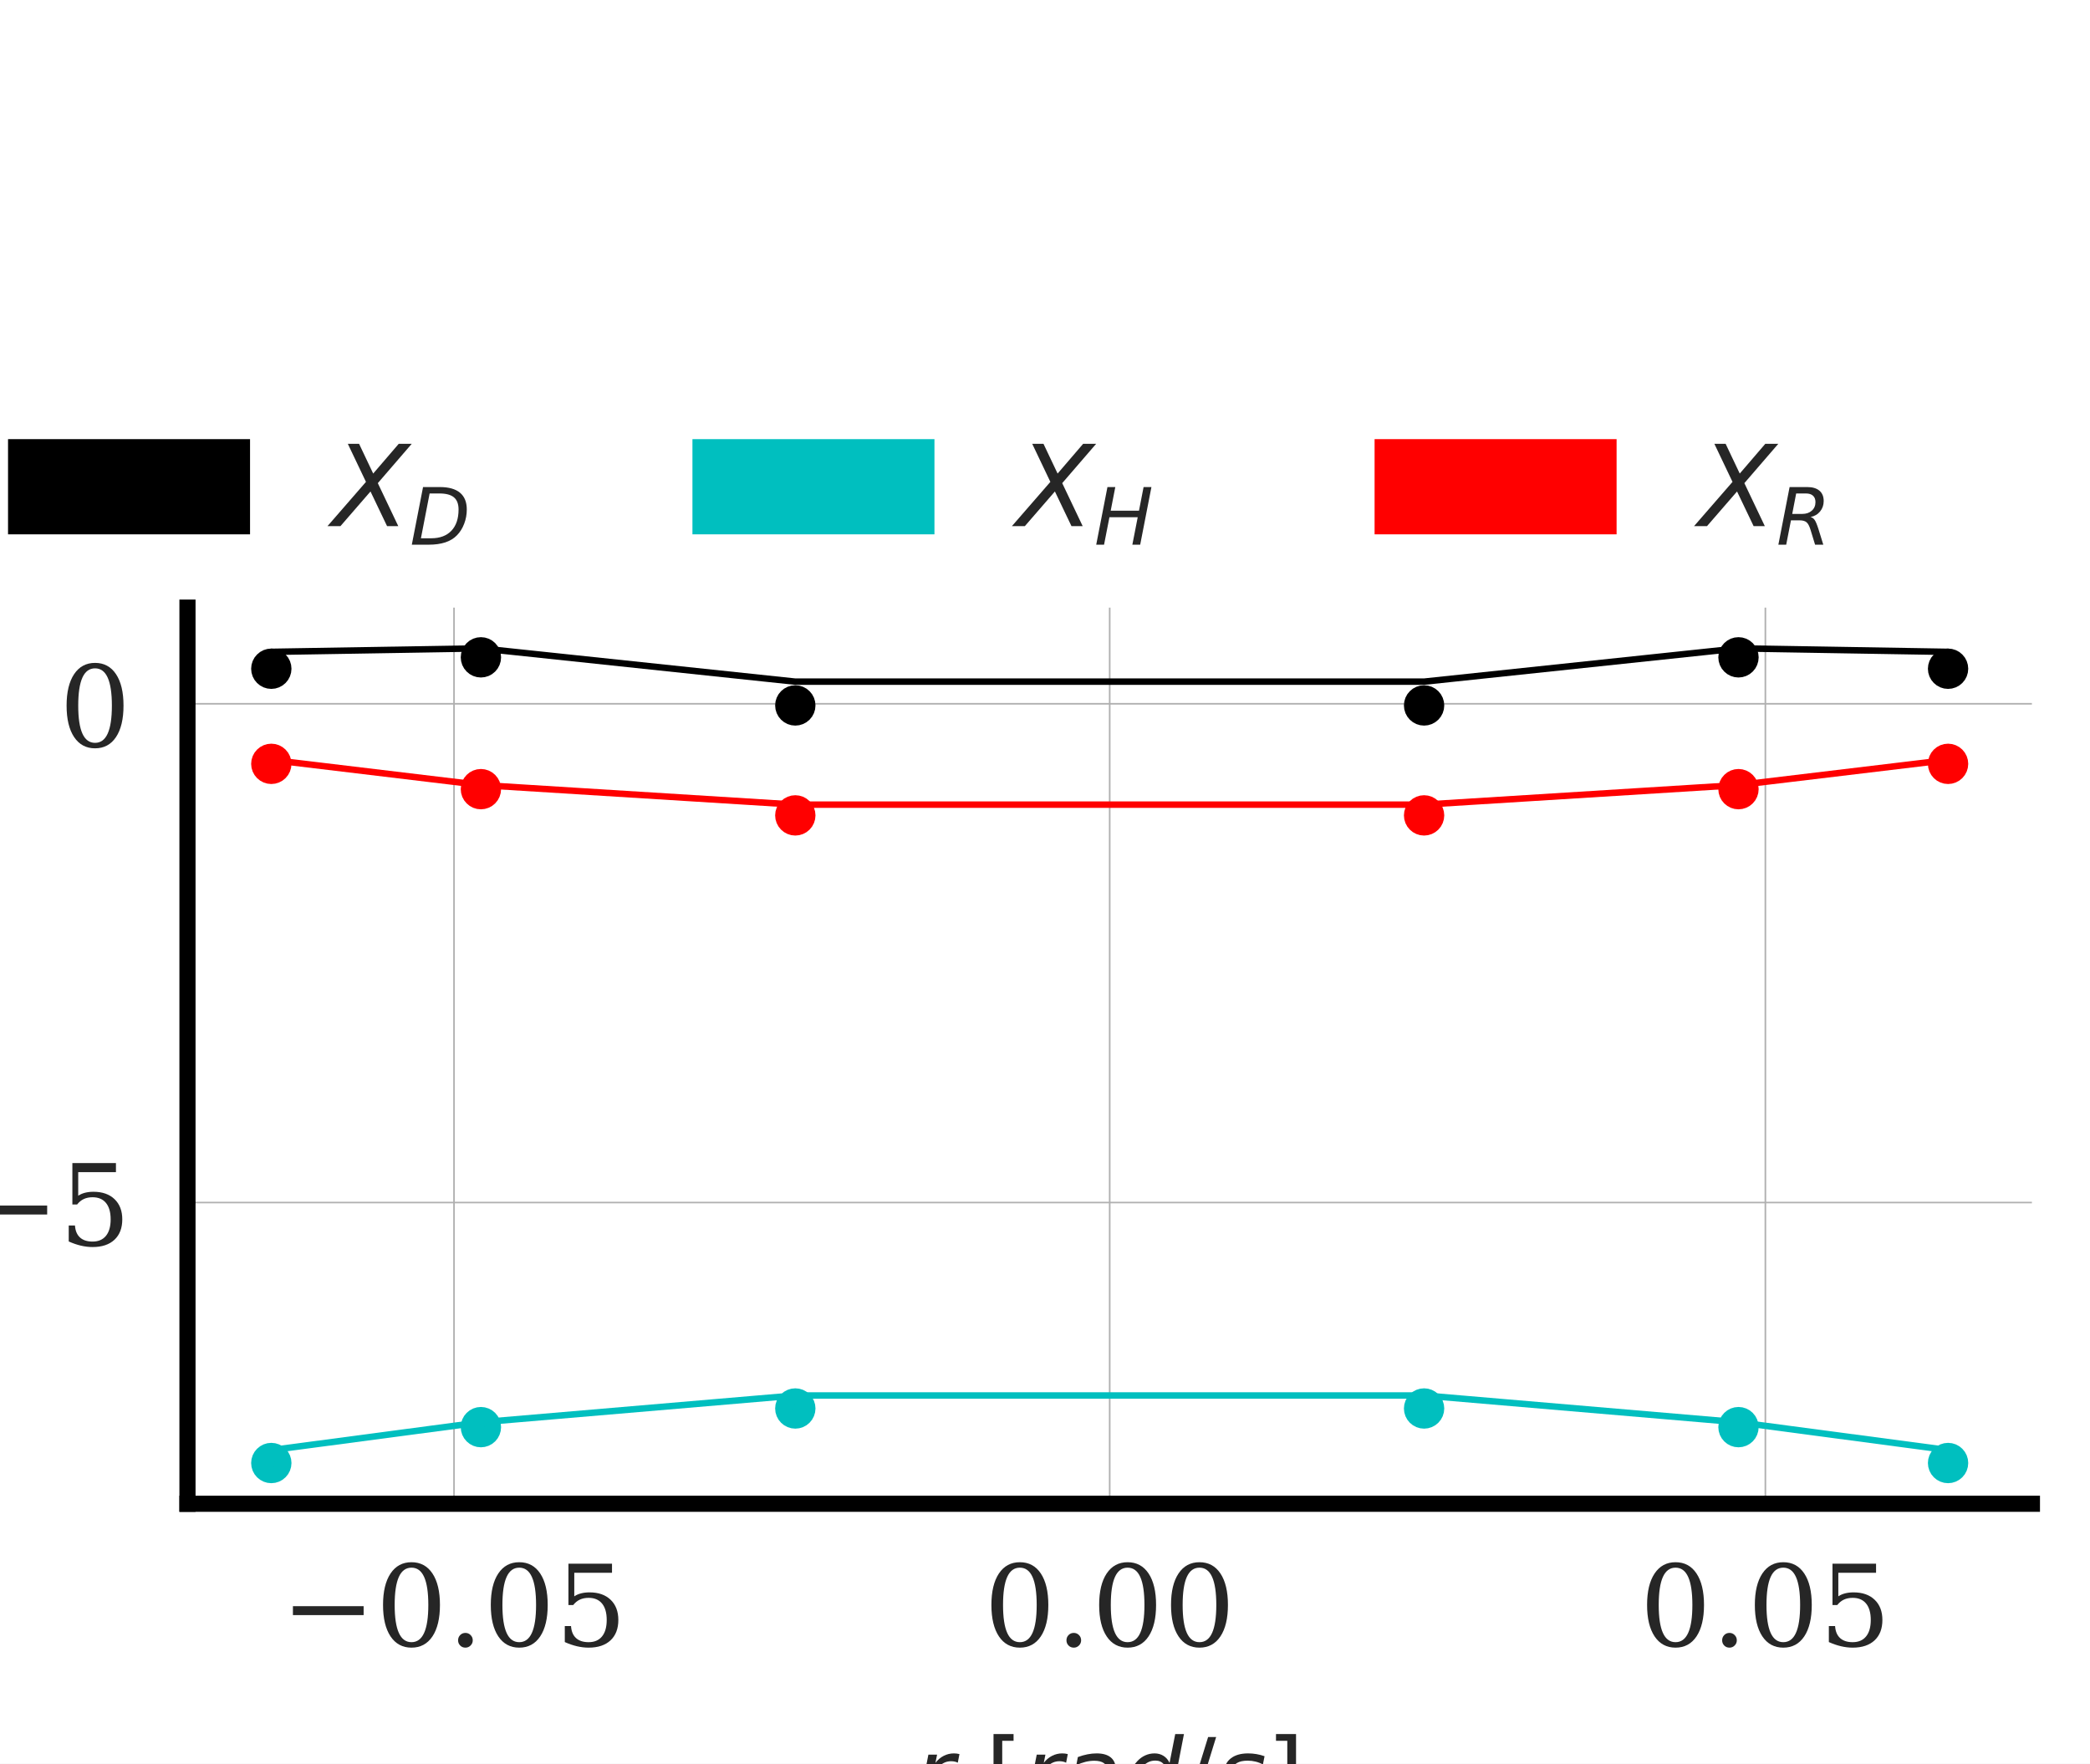
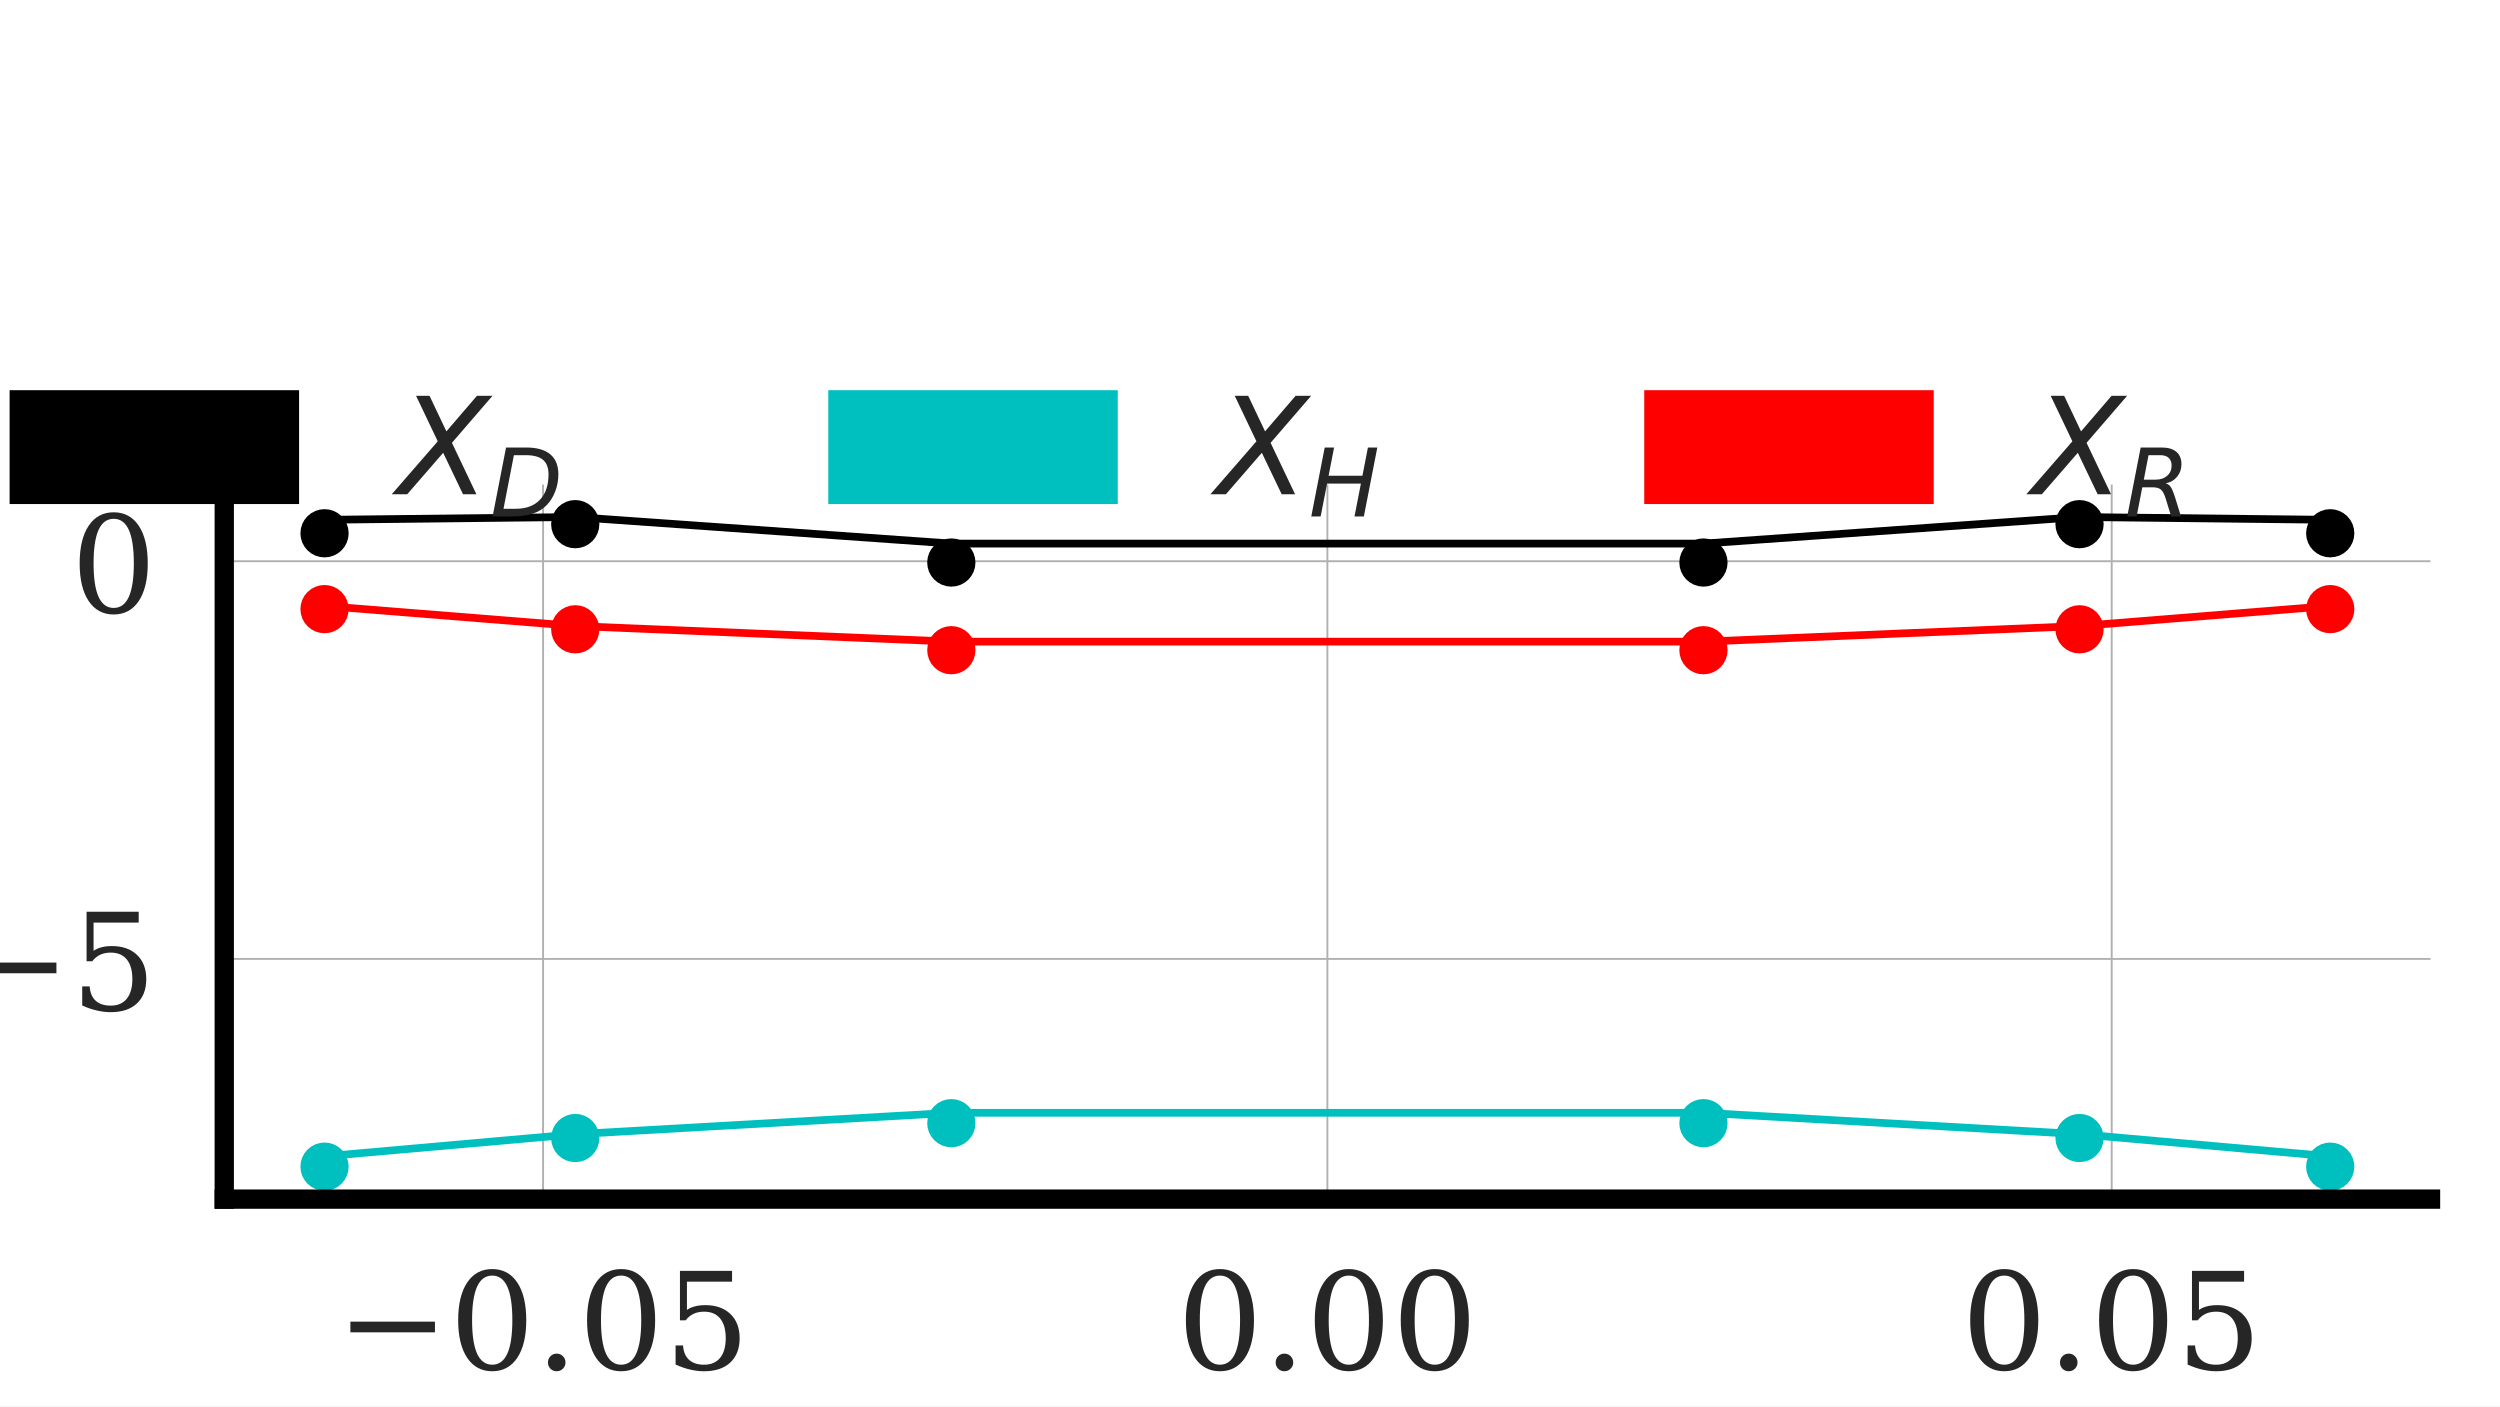
- <svg xmlns="http://www.w3.org/2000/svg" xmlns:xlink="http://www.w3.org/1999/xlink" width="129.54pt" height="109.312pt" viewBox="0 0 129.54 109.312" version="1.1">
+ <svg xmlns="http://www.w3.org/2000/svg" xmlns:xlink="http://www.w3.org/1999/xlink" width="129.54pt" height="72.874pt" viewBox="0 0 129.54 72.874" version="1.1">
  <defs>
    <style type="text/css">*{stroke-linejoin: round; stroke-linecap: butt}</style>
  </defs>
  <g id="figure_1">
    <g id="patch_1">
-       <path d="M 0 109.312  L 129.54 109.312  L 129.54 0  L 0 0  z " style="fill: #ffffff" />
+       <path d="M 0 72.874  L 129.54 72.874  L 129.54 0  L 0 0  z " style="fill: #ffffff" />
    </g>
    <g id="axes_1">
      <g id="patch_2">
-         <path d="M 11.62 93.202  L 125.94 93.202  L 125.94 37.661  L 11.62 37.661  z " style="fill: #ffffff" />
+         <path d="M 11.62 62.134  L 125.94 62.134  L 125.94 25.107  L 11.62 25.107  z " style="fill: #ffffff" />
      </g>
      <g id="matplotlib.axis_1">
        <g id="xtick_1">
          <g id="line2d_1">
-             <path d="M 28.14 93.202  L 28.14 37.661  " clip-path="url(#p4175716f53)" style="fill: none; stroke: #b0b0b0; stroke-width: 0.1; stroke-linecap: round" />
+             <path d="M 28.14 62.134  L 28.14 25.107  " clip-path="url(#pb4249be083)" style="fill: none; stroke: #b0b0b0; stroke-width: 0.1; stroke-linecap: round" />
          </g>
          <g id="line2d_2" />
          <g id="text_1">
-             <g style="fill: #262626" transform="translate(17.41419 102.0205) scale(0.07 -0.07)">
+             <g style="fill: #262626" transform="translate(17.41419 70.95327) scale(0.07 -0.07)">
              <defs>
                <path id="DejaVuSerif-2212" d="M 678 2259  L 4684 2259  L 4684 1753  L 678 1753  L 678 2259  z " transform="scale(0.015625)" />
                <path id="DejaVuSerif-30" d="M 2034 219  Q 2513 219 2750 744  Q 2988 1269 2988 2328  Q 2988 3391 2750 3916  Q 2513 4441 2034 4441  Q 1556 4441 1318 3916  Q 1081 3391 1081 2328  Q 1081 1269 1318 744  Q 1556 219 2034 219  z M 2034 -91  Q 1275 -91 848 546  Q 422 1184 422 2328  Q 422 3475 848 4112  Q 1275 4750 2034 4750  Q 2797 4750 3222 4112  Q 3647 3475 3647 2328  Q 3647 1184 3222 546  Q 2797 -91 2034 -91  z " transform="scale(0.015625)" />
                <path id="DejaVuSerif-2e" d="M 603 325  Q 603 500 722 622  Q 841 744 1019 744  Q 1191 744 1312 622  Q 1434 500 1434 325  Q 1434 153 1312 31  Q 1191 -91 1019 -91  Q 841 -91 722 29  Q 603 150 603 325  z " transform="scale(0.015625)" />
                <path id="DejaVuSerif-35" d="M 3219 4666  L 3219 4153  L 1081 4153  L 1081 2816  Q 1244 2928 1461 2984  Q 1678 3041 1947 3041  Q 2703 3041 3140 2622  Q 3578 2203 3578 1478  Q 3578 738 3136 323  Q 2694 -91 1894 -91  Q 1572 -91 1234 -12  Q 897 66 544 225  L 544 1131  L 897 1131  Q 925 688 1179 453  Q 1434 219 1894 219  Q 2388 219 2653 544  Q 2919 869 2919 1478  Q 2919 2084 2655 2407  Q 2391 2731 1894 2731  Q 1613 2731 1398 2631  Q 1184 2531 1019 2322  L 750 2322  L 750 4666  L 3219 4666  z " transform="scale(0.015625)" />
              </defs>
              <use xlink:href="#DejaVuSerif-2212" />
              <use xlink:href="#DejaVuSerif-30" x="83.789" />
              <use xlink:href="#DejaVuSerif-2e" x="147.412" />
              <use xlink:href="#DejaVuSerif-30" x="179.199" />
              <use xlink:href="#DejaVuSerif-35" x="242.822" />
            </g>
          </g>
        </g>
        <g id="xtick_2">
          <g id="line2d_3">
-             <path d="M 68.78 93.202  L 68.78 37.661  " clip-path="url(#p4175716f53)" style="fill: none; stroke: #b0b0b0; stroke-width: 0.1; stroke-linecap: round" />
+             <path d="M 68.78 62.134  L 68.78 25.107  " clip-path="url(#pb4249be083)" style="fill: none; stroke: #b0b0b0; stroke-width: 0.1; stroke-linecap: round" />
          </g>
          <g id="line2d_4" />
          <g id="text_2">
-             <g style="fill: #262626" transform="translate(60.98691 102.0205) scale(0.07 -0.07)">
+             <g style="fill: #262626" transform="translate(60.98691 70.95327) scale(0.07 -0.07)">
              <use xlink:href="#DejaVuSerif-30" />
              <use xlink:href="#DejaVuSerif-2e" x="63.623" />
              <use xlink:href="#DejaVuSerif-30" x="95.41" />
              <use xlink:href="#DejaVuSerif-30" x="159.033" />
            </g>
          </g>
        </g>
        <g id="xtick_3">
          <g id="line2d_5">
-             <path d="M 109.42 93.202  L 109.42 37.661  " clip-path="url(#p4175716f53)" style="fill: none; stroke: #b0b0b0; stroke-width: 0.1; stroke-linecap: round" />
+             <path d="M 109.42 62.134  L 109.42 25.107  " clip-path="url(#pb4249be083)" style="fill: none; stroke: #b0b0b0; stroke-width: 0.1; stroke-linecap: round" />
          </g>
          <g id="line2d_6" />
          <g id="text_3">
-             <g style="fill: #262626" transform="translate(101.6267 102.0205) scale(0.07 -0.07)">
+             <g style="fill: #262626" transform="translate(101.6267 70.95327) scale(0.07 -0.07)">
              <use xlink:href="#DejaVuSerif-30" />
              <use xlink:href="#DejaVuSerif-2e" x="63.623" />
              <use xlink:href="#DejaVuSerif-30" x="95.41" />
              <use xlink:href="#DejaVuSerif-35" x="159.033" />
            </g>
          </g>
        </g>
        <g id="text_4">
-           <g style="fill: #262626" transform="translate(56.68988 112.0353) scale(0.06 -0.06)">
+           <g style="fill: #262626" transform="translate(56.68988 80.96812) scale(0.06 -0.06)">
            <defs>
              <path id="DejaVuSans-Oblique-72" d="M 2853 2969  Q 2766 3016 2653 3041  Q 2541 3066 2413 3066  Q 1953 3066 1609 2717  Q 1266 2369 1153 1784  L 800 0  L 225 0  L 909 3500  L 1484 3500  L 1375 2956  Q 1603 3259 1920 3421  Q 2238 3584 2597 3584  Q 2691 3584 2781 3573  Q 2872 3563 2963 3538  L 2853 2969  z " transform="scale(0.015625)" />
              <path id="DejaVuSerif-20" transform="scale(0.015625)" />
              <path id="DejaVuSans-5b" d="M 550 4863  L 1875 4863  L 1875 4416  L 1125 4416  L 1125 -397  L 1875 -397  L 1875 -844  L 550 -844  L 550 4863  z " transform="scale(0.015625)" />
              <path id="DejaVuSans-Oblique-61" d="M 3438 1997  L 3047 0  L 2472 0  L 2578 531  Q 2325 219 2001 64  Q 1678 -91 1281 -91  Q 834 -91 548 182  Q 263 456 263 884  Q 263 1497 752 1853  Q 1241 2209 2100 2209  L 2900 2209  L 2931 2363  Q 2938 2388 2941 2417  Q 2944 2447 2944 2509  Q 2944 2788 2717 2942  Q 2491 3097 2081 3097  Q 1800 3097 1504 3025  Q 1209 2953 897 2809  L 997 3341  Q 1322 3463 1633 3523  Q 1944 3584 2234 3584  Q 2853 3584 3176 3315  Q 3500 3047 3500 2534  Q 3500 2431 3484 2292  Q 3469 2153 3438 1997  z M 2816 1759  L 2241 1759  Q 1534 1759 1195 1570  Q 856 1381 856 984  Q 856 709 1029 553  Q 1203 397 1509 397  Q 1978 397 2328 733  Q 2678 1069 2791 1631  L 2816 1759  z " transform="scale(0.015625)" />
              <path id="DejaVuSans-Oblique-64" d="M 2675 525  Q 2444 222 2128 65  Q 1813 -91 1428 -91  Q 903 -91 598 267  Q 294 625 294 1247  Q 294 1766 478 2236  Q 663 2706 1013 3078  Q 1244 3325 1534 3454  Q 1825 3584 2144 3584  Q 2481 3584 2739 3421  Q 2997 3259 3138 2956  L 3513 4863  L 4091 4863  L 3144 0  L 2566 0  L 2675 525  z M 891 1350  Q 891 897 1095 644  Q 1300 391 1663 391  Q 1931 391 2161 520  Q 2391 650 2566 903  Q 2750 1166 2856 1509  Q 2963 1853 2963 2188  Q 2963 2622 2758 2865  Q 2553 3109 2194 3109  Q 1922 3109 1687 2981  Q 1453 2853 1288 2613  Q 1106 2353 998 2009  Q 891 1666 891 1350  z " transform="scale(0.015625)" />
              <path id="DejaVuSans-2f" d="M 1625 4666  L 2156 4666  L 531 -594  L 0 -594  L 1625 4666  z " transform="scale(0.015625)" />
              <path id="DejaVuSans-Oblique-73" d="M 3200 3397  L 3091 2853  Q 2863 2978 2609 3040  Q 2356 3103 2088 3103  Q 1634 3103 1373 2948  Q 1113 2794 1113 2528  Q 1113 2219 1719 2053  Q 1766 2041 1788 2034  L 1972 1978  Q 2547 1819 2739 1644  Q 2931 1469 2931 1166  Q 2931 609 2489 259  Q 2047 -91 1331 -91  Q 1053 -91 747 -37  Q 441 16 72 128  L 184 722  Q 500 559 806 475  Q 1113 391 1394 391  Q 1816 391 2080 572  Q 2344 753 2344 1031  Q 2344 1331 1650 1516  L 1591 1531  L 1394 1581  Q 956 1697 753 1886  Q 550 2075 550 2369  Q 550 2928 970 3256  Q 1391 3584 2113 3584  Q 2397 3584 2667 3537  Q 2938 3491 3200 3397  z " transform="scale(0.015625)" />
              <path id="DejaVuSans-5d" d="M 1947 4863  L 1947 -844  L 622 -844  L 622 -397  L 1369 -397  L 1369 4416  L 622 4416  L 622 4863  L 1947 4863  z " transform="scale(0.015625)" />
            </defs>
            <use xlink:href="#DejaVuSans-Oblique-72" transform="translate(0 0.015625)" />
            <use xlink:href="#DejaVuSerif-20" transform="translate(41.11328 0.015625)" />
            <use xlink:href="#DejaVuSans-5b" transform="translate(72.90039 0.015625)" />
            <use xlink:href="#DejaVuSans-Oblique-72" transform="translate(111.9141 0.015625)" />
            <use xlink:href="#DejaVuSans-Oblique-61" transform="translate(153.0273 0.015625)" />
            <use xlink:href="#DejaVuSans-Oblique-64" transform="translate(214.3066 0.015625)" />
            <use xlink:href="#DejaVuSans-2f" transform="translate(277.7832 0.015625)" />
            <use xlink:href="#DejaVuSans-Oblique-73" transform="translate(311.4746 0.015625)" />
            <use xlink:href="#DejaVuSans-5d" transform="translate(363.5742 0.015625)" />
          </g>
        </g>
      </g>
      <g id="matplotlib.axis_2">
        <g id="ytick_1">
          <g id="line2d_7">
-             <path d="M 11.62 74.532  L 125.94 74.532  " clip-path="url(#p4175716f53)" style="fill: none; stroke: #b0b0b0; stroke-width: 0.1; stroke-linecap: round" />
+             <path d="M 11.62 49.688  L 125.94 49.688  " clip-path="url(#pb4249be083)" style="fill: none; stroke: #b0b0b0; stroke-width: 0.1; stroke-linecap: round" />
          </g>
          <g id="line2d_8" />
          <g id="text_5">
-             <g style="fill: #262626" transform="translate(-2.199531 77.19148) scale(0.07 -0.07)">
+             <g style="fill: #262626" transform="translate(-2.199531 52.34747) scale(0.07 -0.07)">
              <use xlink:href="#DejaVuSerif-2212" />
              <use xlink:href="#DejaVuSerif-35" x="83.789" />
            </g>
          </g>
        </g>
        <g id="ytick_2">
          <g id="line2d_9">
-             <path d="M 11.62 43.621  L 125.94 43.621  " clip-path="url(#p4175716f53)" style="fill: none; stroke: #b0b0b0; stroke-width: 0.1; stroke-linecap: round" />
+             <path d="M 11.62 29.081  L 125.94 29.081  " clip-path="url(#pb4249be083)" style="fill: none; stroke: #b0b0b0; stroke-width: 0.1; stroke-linecap: round" />
          </g>
          <g id="line2d_10" />
          <g id="text_6">
-             <g style="fill: #262626" transform="translate(3.66625 46.28081) scale(0.07 -0.07)">
+             <g style="fill: #262626" transform="translate(3.66625 31.74036) scale(0.07 -0.07)">
              <use xlink:href="#DejaVuSerif-30" />
            </g>
          </g>
        </g>
        <g id="text_7">
-           <g style="fill: #262626" transform="translate(-7.579531 93.42126) rotate(-90) scale(0.06 -0.06)">
+           <g style="fill: #262626" transform="translate(-7.579531 71.61084) rotate(-90) scale(0.06 -0.06)">
            <defs>
              <path id="DejaVuSerif-53" d="M 594 225  L 594 1288  L 953 1284  Q 969 753 1261 498  Q 1553 244 2150 244  Q 2706 244 2998 464  Q 3291 684 3291 1106  Q 3291 1444 3114 1625  Q 2938 1806 2369 1978  L 1753 2163  Q 1084 2366 811 2669  Q 538 2972 538 3500  Q 538 4094 959 4422  Q 1381 4750 2144 4750  Q 2469 4750 2856 4679  Q 3244 4609 3681 4475  L 3681 3481  L 3328 3481  Q 3275 3975 2998 4195  Q 2722 4416 2156 4416  Q 1663 4416 1405 4214  Q 1147 4013 1147 3628  Q 1147 3294 1340 3103  Q 1534 2913 2163 2725  L 2741 2553  Q 3375 2363 3645 2067  Q 3916 1772 3916 1275  Q 3916 597 3481 253  Q 3047 -91 2188 -91  Q 1803 -91 1404 -12  Q 1006 66 594 225  z " transform="scale(0.015625)" />
              <path id="DejaVuSerif-75" d="M 2266 3322  L 3341 3322  L 3341 331  L 3884 331  L 3884 0  L 2766 0  L 2766 588  Q 2606 256 2353 82  Q 2100 -91 1766 -91  Q 1213 -91 952 223  Q 691 538 691 1209  L 691 2988  L 172 2988  L 172 3322  L 1269 3322  L 1269 1388  Q 1269 781 1417 556  Q 1566 331 1947 331  Q 2347 331 2556 625  Q 2766 919 2766 1478  L 2766 2988  L 2266 2988  L 2266 3322  z " transform="scale(0.015625)" />
              <path id="DejaVuSerif-72" d="M 3059 3328  L 3059 2497  L 2728 2497  Q 2713 2744 2591 2866  Q 2469 2988 2234 2988  Q 1809 2988 1582 2694  Q 1356 2400 1356 1850  L 1356 331  L 2022 331  L 2022 0  L 263 0  L 263 331  L 781 331  L 781 2994  L 231 2994  L 231 3322  L 1356 3322  L 1356 2731  Q 1525 3078 1790 3245  Q 2056 3413 2438 3413  Q 2578 3413 2733 3391  Q 2888 3369 3059 3328  z " transform="scale(0.015625)" />
              <path id="DejaVuSerif-67" d="M 3359 2988  L 3359 72  Q 3359 -644 2965 -1033  Q 2572 -1422 1844 -1422  Q 1516 -1422 1216 -1362  Q 916 -1303 641 -1184  L 641 -488  L 941 -488  Q 997 -813 1206 -963  Q 1416 -1113 1806 -1113  Q 2313 -1113 2548 -827  Q 2784 -541 2784 72  L 2784 519  Q 2616 206 2355 57  Q 2094 -91 1709 -91  Q 1097 -91 708 395  Q 319 881 319 1663  Q 319 2444 706 2928  Q 1094 3413 1709 3413  Q 2094 3413 2355 3264  Q 2616 3116 2784 2803  L 2784 3322  L 3909 3322  L 3909 2988  L 3359 2988  z M 2784 1825  Q 2784 2422 2554 2737  Q 2325 3053 1888 3053  Q 1444 3053 1217 2703  Q 991 2353 991 1663  Q 991 975 1217 622  Q 1444 269 1888 269  Q 2325 269 2554 583  Q 2784 897 2784 1497  L 2784 1825  z " transform="scale(0.015625)" />
              <path id="DejaVuSerif-65" d="M 3469 1600  L 991 1600  L 991 1575  Q 991 903 1244 561  Q 1497 219 1991 219  Q 2369 219 2611 417  Q 2853 616 2950 1006  L 3413 1006  Q 3275 459 2904 184  Q 2534 -91 1931 -91  Q 1203 -91 761 389  Q 319 869 319 1663  Q 319 2450 753 2931  Q 1188 3413 1894 3413  Q 2647 3413 3050 2948  Q 3453 2484 3469 1600  z M 2791 1931  Q 2772 2513 2545 2808  Q 2319 3103 1894 3103  Q 1497 3103 1269 2806  Q 1041 2509 991 1931  L 2791 1931  z " transform="scale(0.015625)" />
              <path id="DejaVuSerif-66" d="M 2753 4078  L 2450 4078  Q 2447 4313 2317 4434  Q 2188 4556 1941 4556  Q 1619 4556 1487 4379  Q 1356 4203 1356 3750  L 1356 3322  L 2284 3322  L 2284 2988  L 1356 2988  L 1356 331  L 2094 331  L 2094 0  L 231 0  L 231 331  L 781 331  L 781 2988  L 231 2988  L 231 3322  L 781 3322  L 781 3738  Q 781 4294 1070 4578  Q 1359 4863 1919 4863  Q 2128 4863 2337 4825  Q 2547 4788 2753 4709  L 2753 4078  z " transform="scale(0.015625)" />
              <path id="DejaVuSerif-6f" d="M 1925 219  Q 2388 219 2623 584  Q 2859 950 2859 1663  Q 2859 2375 2623 2739  Q 2388 3103 1925 3103  Q 1463 3103 1227 2739  Q 991 2375 991 1663  Q 991 950 1228 584  Q 1466 219 1925 219  z M 1925 -91  Q 1200 -91 759 389  Q 319 869 319 1663  Q 319 2456 758 2934  Q 1197 3413 1925 3413  Q 2653 3413 3092 2934  Q 3531 2456 3531 1663  Q 3531 869 3092 389  Q 2653 -91 1925 -91  z " transform="scale(0.015625)" />
              <path id="DejaVuSerif-63" d="M 3291 997  Q 3169 466 2822 187  Q 2475 -91 1925 -91  Q 1200 -91 759 389  Q 319 869 319 1663  Q 319 2459 759 2936  Q 1200 3413 1925 3413  Q 2241 3413 2553 3339  Q 2866 3266 3181 3116  L 3181 2266  L 2847 2266  Q 2781 2703 2561 2903  Q 2341 3103 1931 3103  Q 1466 3103 1228 2742  Q 991 2381 991 1663  Q 991 944 1227 581  Q 1463 219 1931 219  Q 2303 219 2525 412  Q 2747 606 2828 997  L 3291 997  z " transform="scale(0.015625)" />
              <path id="DejaVuSerif-73" d="M 359 184  L 359 959  L 691 959  Q 703 588 923 403  Q 1144 219 1575 219  Q 1963 219 2166 364  Q 2369 509 2369 788  Q 2369 1006 2220 1140  Q 2072 1275 1594 1428  L 1178 1569  Q 750 1706 558 1912  Q 366 2119 366 2438  Q 366 2894 700 3153  Q 1034 3413 1625 3413  Q 1888 3413 2178 3344  Q 2469 3275 2778 3144  L 2778 2419  L 2447 2419  Q 2434 2741 2221 2922  Q 2009 3103 1644 3103  Q 1281 3103 1095 2975  Q 909 2847 909 2591  Q 909 2381 1050 2254  Q 1191 2128 1613 1997  L 2069 1856  Q 2541 1709 2748 1489  Q 2956 1269 2956 922  Q 2956 450 2595 179  Q 2234 -91 1600 -91  Q 1278 -91 972 -22  Q 666 47 359 184  z " transform="scale(0.015625)" />
              <path id="DejaVuSans-Oblique-58" d="M 878 4666  L 1516 4666  L 2316 2981  L 3763 4666  L 4500 4666  L 2578 2438  L 3738 0  L 3103 0  L 2163 1966  L 459 0  L -275 0  L 1906 2509  L 878 4666  z " transform="scale(0.015625)" />
              <path id="DejaVuSans-Oblique-4e" d="M 1081 4666  L 1931 4666  L 3219 666  L 4000 4666  L 4616 4666  L 3706 0  L 2853 0  L 1569 4025  L 788 0  L 172 0  L 1081 4666  z " transform="scale(0.015625)" />
            </defs>
            <use xlink:href="#DejaVuSerif-53" transform="translate(0 0.015625)" />
            <use xlink:href="#DejaVuSerif-75" transform="translate(68.50586 0.015625)" />
            <use xlink:href="#DejaVuSerif-72" transform="translate(132.9102 0.015625)" />
            <use xlink:href="#DejaVuSerif-67" transform="translate(180.7129 0.015625)" />
            <use xlink:href="#DejaVuSerif-65" transform="translate(244.7266 0.015625)" />
            <use xlink:href="#DejaVuSerif-20" transform="translate(303.9062 0.015625)" />
            <use xlink:href="#DejaVuSerif-66" transform="translate(335.6934 0.015625)" />
            <use xlink:href="#DejaVuSerif-6f" transform="translate(372.7051 0.015625)" />
            <use xlink:href="#DejaVuSerif-72" transform="translate(432.9102 0.015625)" />
            <use xlink:href="#DejaVuSerif-63" transform="translate(480.7129 0.015625)" />
            <use xlink:href="#DejaVuSerif-65" transform="translate(536.7188 0.015625)" />
            <use xlink:href="#DejaVuSerif-73" transform="translate(595.8984 0.015625)" />
            <use xlink:href="#DejaVuSerif-20" transform="translate(647.2168 0.015625)" />
            <use xlink:href="#DejaVuSans-Oblique-58" transform="translate(679.0039 0.015625)" />
            <use xlink:href="#DejaVuSerif-20" transform="translate(747.5098 0.015625)" />
            <use xlink:href="#DejaVuSans-5b" transform="translate(779.2969 0.015625)" />
            <use xlink:href="#DejaVuSans-Oblique-4e" transform="translate(818.3105 0.015625)" />
            <use xlink:href="#DejaVuSans-5d" transform="translate(893.1152 0.015625)" />
          </g>
        </g>
      </g>
      <g id="line2d_11">
        <defs>
-           <path id="mbe45193578" d="M 0 0.75  C 0.199 0.75 0.39 0.671 0.53 0.53  C 0.671 0.39 0.75 0.199 0.75 0  C 0.75 -0.199 0.671 -0.39 0.53 -0.53  C 0.39 -0.671 0.199 -0.75 0 -0.75  C -0.199 -0.75 -0.39 -0.671 -0.53 -0.53  C -0.671 -0.39 -0.75 -0.199 -0.75 0  C -0.75 0.199 -0.671 0.39 -0.53 0.53  C -0.39 0.671 -0.199 0.75 0 0.75  z " style="stroke: #000000" />
+           <path id="m6e0f0aea88" d="M 0 0.75  C 0.199 0.75 0.39 0.671 0.53 0.53  C 0.671 0.39 0.75 0.199 0.75 0  C 0.75 -0.199 0.671 -0.39 0.53 -0.53  C 0.39 -0.671 0.199 -0.75 0 -0.75  C -0.199 -0.75 -0.39 -0.671 -0.53 -0.53  C -0.671 -0.39 -0.75 -0.199 -0.75 0  C -0.75 0.199 -0.671 0.39 -0.53 0.53  C -0.39 0.671 -0.199 0.75 0 0.75  z " style="stroke: #000000" />
        </defs>
-         <g clip-path="url(#p4175716f53)">
-           <use xlink:href="#mbe45193578" x="16.816" y="41.448" style="stroke: #000000" />
-           <use xlink:href="#mbe45193578" x="29.807" y="40.741" style="stroke: #000000" />
-           <use xlink:href="#mbe45193578" x="49.294" y="43.722" style="stroke: #000000" />
-           <use xlink:href="#mbe45193578" x="88.266" y="43.722" style="stroke: #000000" />
-           <use xlink:href="#mbe45193578" x="107.753" y="40.741" style="stroke: #000000" />
-           <use xlink:href="#mbe45193578" x="120.743" y="41.448" style="stroke: #000000" />
+         <g clip-path="url(#pb4249be083)">
+           <use xlink:href="#m6e0f0aea88" x="16.816" y="27.632" style="stroke: #000000" />
+           <use xlink:href="#m6e0f0aea88" x="29.807" y="27.16" style="stroke: #000000" />
+           <use xlink:href="#m6e0f0aea88" x="49.294" y="29.148" style="stroke: #000000" />
+           <use xlink:href="#m6e0f0aea88" x="88.266" y="29.148" style="stroke: #000000" />
+           <use xlink:href="#m6e0f0aea88" x="107.753" y="27.16" style="stroke: #000000" />
+           <use xlink:href="#m6e0f0aea88" x="120.743" y="27.632" style="stroke: #000000" />
        </g>
      </g>
      <g id="line2d_12">
        <defs>
-           <path id="m198848a8b5" d="M 0 0.75  C 0.199 0.75 0.39 0.671 0.53 0.53  C 0.671 0.39 0.75 0.199 0.75 0  C 0.75 -0.199 0.671 -0.39 0.53 -0.53  C 0.39 -0.671 0.199 -0.75 0 -0.75  C -0.199 -0.75 -0.39 -0.671 -0.53 -0.53  C -0.671 -0.39 -0.75 -0.199 -0.75 0  C -0.75 0.199 -0.671 0.39 -0.53 0.53  C -0.39 0.671 -0.199 0.75 0 0.75  z " style="stroke: #00bfbf" />
+           <path id="m1cc2d72173" d="M 0 0.75  C 0.199 0.75 0.39 0.671 0.53 0.53  C 0.671 0.39 0.75 0.199 0.75 0  C 0.75 -0.199 0.671 -0.39 0.53 -0.53  C 0.39 -0.671 0.199 -0.75 0 -0.75  C -0.199 -0.75 -0.39 -0.671 -0.53 -0.53  C -0.671 -0.39 -0.75 -0.199 -0.75 0  C -0.75 0.199 -0.671 0.39 -0.53 0.53  C -0.39 0.671 -0.199 0.75 0 0.75  z " style="stroke: #00bfbf" />
        </defs>
-         <g clip-path="url(#p4175716f53)">
-           <use xlink:href="#m198848a8b5" x="16.816" y="90.677" style="fill: #00bfbf; stroke: #00bfbf" />
-           <use xlink:href="#m198848a8b5" x="29.807" y="88.453" style="fill: #00bfbf; stroke: #00bfbf" />
-           <use xlink:href="#m198848a8b5" x="49.294" y="87.297" style="fill: #00bfbf; stroke: #00bfbf" />
-           <use xlink:href="#m198848a8b5" x="88.266" y="87.297" style="fill: #00bfbf; stroke: #00bfbf" />
-           <use xlink:href="#m198848a8b5" x="107.753" y="88.453" style="fill: #00bfbf; stroke: #00bfbf" />
-           <use xlink:href="#m198848a8b5" x="120.743" y="90.677" style="fill: #00bfbf; stroke: #00bfbf" />
+         <g clip-path="url(#pb4249be083)">
+           <use xlink:href="#m1cc2d72173" x="16.816" y="60.451" style="fill: #00bfbf; stroke: #00bfbf" />
+           <use xlink:href="#m1cc2d72173" x="29.807" y="58.968" style="fill: #00bfbf; stroke: #00bfbf" />
+           <use xlink:href="#m1cc2d72173" x="49.294" y="58.198" style="fill: #00bfbf; stroke: #00bfbf" />
+           <use xlink:href="#m1cc2d72173" x="88.266" y="58.198" style="fill: #00bfbf; stroke: #00bfbf" />
+           <use xlink:href="#m1cc2d72173" x="107.753" y="58.968" style="fill: #00bfbf; stroke: #00bfbf" />
+           <use xlink:href="#m1cc2d72173" x="120.743" y="60.451" style="fill: #00bfbf; stroke: #00bfbf" />
        </g>
      </g>
      <g id="line2d_13">
        <defs>
-           <path id="m9588b3226d" d="M 0 0.75  C 0.199 0.75 0.39 0.671 0.53 0.53  C 0.671 0.39 0.75 0.199 0.75 0  C 0.75 -0.199 0.671 -0.39 0.53 -0.53  C 0.39 -0.671 0.199 -0.75 0 -0.75  C -0.199 -0.75 -0.39 -0.671 -0.53 -0.53  C -0.671 -0.39 -0.75 -0.199 -0.75 0  C -0.75 0.199 -0.671 0.39 -0.53 0.53  C -0.39 0.671 -0.199 0.75 0 0.75  z " style="stroke: #ff0000" />
+           <path id="m727ae4342e" d="M 0 0.75  C 0.199 0.75 0.39 0.671 0.53 0.53  C 0.671 0.39 0.75 0.199 0.75 0  C 0.75 -0.199 0.671 -0.39 0.53 -0.53  C 0.39 -0.671 0.199 -0.75 0 -0.75  C -0.199 -0.75 -0.39 -0.671 -0.53 -0.53  C -0.671 -0.39 -0.75 -0.199 -0.75 0  C -0.75 0.199 -0.671 0.39 -0.53 0.53  C -0.39 0.671 -0.199 0.75 0 0.75  z " style="stroke: #ff0000" />
        </defs>
-         <g clip-path="url(#p4175716f53)">
-           <use xlink:href="#m9588b3226d" x="16.816" y="47.343" style="fill: #ff0000; stroke: #ff0000" />
-           <use xlink:href="#m9588b3226d" x="29.807" y="48.911" style="fill: #ff0000; stroke: #ff0000" />
-           <use xlink:href="#m9588b3226d" x="49.294" y="50.537" style="fill: #ff0000; stroke: #ff0000" />
-           <use xlink:href="#m9588b3226d" x="88.266" y="50.537" style="fill: #ff0000; stroke: #ff0000" />
-           <use xlink:href="#m9588b3226d" x="107.753" y="48.911" style="fill: #ff0000; stroke: #ff0000" />
-           <use xlink:href="#m9588b3226d" x="120.743" y="47.343" style="fill: #ff0000; stroke: #ff0000" />
+         <g clip-path="url(#pb4249be083)">
+           <use xlink:href="#m727ae4342e" x="16.816" y="31.562" style="fill: #ff0000; stroke: #ff0000" />
+           <use xlink:href="#m727ae4342e" x="29.807" y="32.608" style="fill: #ff0000; stroke: #ff0000" />
+           <use xlink:href="#m727ae4342e" x="49.294" y="33.691" style="fill: #ff0000; stroke: #ff0000" />
+           <use xlink:href="#m727ae4342e" x="88.266" y="33.691" style="fill: #ff0000; stroke: #ff0000" />
+           <use xlink:href="#m727ae4342e" x="107.753" y="32.608" style="fill: #ff0000; stroke: #ff0000" />
+           <use xlink:href="#m727ae4342e" x="120.743" y="31.562" style="fill: #ff0000; stroke: #ff0000" />
        </g>
      </g>
      <g id="line2d_14">
-         <path d="M 16.816 40.401  L 29.807 40.186  L 49.294 42.248  L 88.266 42.248  L 107.753 40.186  L 120.743 40.401  " clip-path="url(#p4175716f53)" style="fill: none; stroke: #000000; stroke-width: 0.4; stroke-linecap: round" />
+         <path d="M 16.816 26.934  L 29.807 26.79  L 49.294 28.166  L 88.266 28.166  L 107.753 26.79  L 120.743 26.934  " clip-path="url(#pb4249be083)" style="fill: none; stroke: #000000; stroke-width: 0.4; stroke-linecap: round" />
      </g>
      <g id="line2d_15">
-         <path d="M 16.816 89.876  L 29.807 88.152  L 49.294 86.49  L 88.266 86.49  L 107.753 88.152  L 120.743 89.876  " clip-path="url(#p4175716f53)" style="fill: none; stroke: #00bfbf; stroke-width: 0.4; stroke-linecap: round" />
+         <path d="M 16.816 59.917  L 29.807 58.768  L 49.294 57.66  L 88.266 57.66  L 107.753 58.768  L 120.743 59.917  " clip-path="url(#pb4249be083)" style="fill: none; stroke: #00bfbf; stroke-width: 0.4; stroke-linecap: round" />
      </g>
      <g id="line2d_16">
-         <path d="M 16.816 47.097  L 29.807 48.656  L 49.294 49.87  L 88.266 49.87  L 107.753 48.656  L 120.743 47.097  " clip-path="url(#p4175716f53)" style="fill: none; stroke: #ff0000; stroke-width: 0.4; stroke-linecap: round" />
+         <path d="M 16.816 31.398  L 29.807 32.438  L 49.294 33.247  L 88.266 33.247  L 107.753 32.438  L 120.743 31.398  " clip-path="url(#pb4249be083)" style="fill: none; stroke: #ff0000; stroke-width: 0.4; stroke-linecap: round" />
      </g>
      <g id="patch_3">
-         <path d="M 11.62 93.202  L 11.62 37.661  " style="fill: none; stroke: #000000; stroke-linejoin: miter; stroke-linecap: square" />
+         <path d="M 11.62 62.134  L 11.62 25.107  " style="fill: none; stroke: #000000; stroke-linejoin: miter; stroke-linecap: square" />
      </g>
      <g id="patch_4">
-         <path d="M 11.62 93.202  L 125.94 93.202  " style="fill: none; stroke: #000000; stroke-linejoin: miter; stroke-linecap: square" />
+         <path d="M 11.62 62.134  L 125.94 62.134  " style="fill: none; stroke: #000000; stroke-linejoin: miter; stroke-linecap: square" />
      </g>
      <g id="legend_1">
        <g id="patch_5">
-           <path d="M 0.998 32.618  L 14.998 32.618  L 14.998 27.718  L 0.998 27.718  z " style="stroke: #000000; stroke-linejoin: miter" />
+           <path d="M 0.998 25.618  L 14.998 25.618  L 14.998 20.718  L 0.998 20.718  z " style="stroke: #000000; stroke-linejoin: miter" />
        </g>
        <g id="text_8">
-           <g style="fill: #262626" transform="translate(20.5979 32.6177) scale(0.07 -0.07)">
+           <g style="fill: #262626" transform="translate(20.5979 25.6181) scale(0.07 -0.07)">
            <defs>
              <path id="DejaVuSans-Oblique-44" d="M 1081 4666  L 2438 4666  Q 3519 4666 4070 4208  Q 4622 3750 4622 2847  Q 4622 2250 4412 1698  Q 4203 1147 3834 769  Q 3463 381 2891 190  Q 2319 0 1538 0  L 172 0  L 1081 4666  z M 1613 4147  L 909 519  L 1734 519  Q 2794 519 3375 1128  Q 3956 1738 3956 2847  Q 3956 3519 3581 3833  Q 3206 4147 2406 4147  L 1613 4147  z " transform="scale(0.015625)" />
            </defs>
            <use xlink:href="#DejaVuSans-Oblique-58" transform="translate(0 0.09375)" />
            <use xlink:href="#DejaVuSans-Oblique-44" transform="translate(68.50586 -16.3125) scale(0.7)" />
          </g>
        </g>
        <g id="patch_6">
-           <path d="M 43.418 32.618  L 57.418 32.618  L 57.418 27.718  L 43.418 27.718  z " style="fill: #00bfbf; stroke: #00bfbf; stroke-linejoin: miter" />
+           <path d="M 43.418 25.618  L 57.418 25.618  L 57.418 20.718  L 43.418 20.718  z " style="fill: #00bfbf; stroke: #00bfbf; stroke-linejoin: miter" />
        </g>
        <g id="text_9">
-           <g style="fill: #262626" transform="translate(63.0179 32.6177) scale(0.07 -0.07)">
+           <g style="fill: #262626" transform="translate(63.0179 25.6181) scale(0.07 -0.07)">
            <defs>
              <path id="DejaVuSans-Oblique-48" d="M 1081 4666  L 1716 4666  L 1344 2753  L 3634 2753  L 4006 4666  L 4641 4666  L 3731 0  L 3097 0  L 3531 2222  L 1241 2222  L 806 0  L 172 0  L 1081 4666  z " transform="scale(0.015625)" />
            </defs>
            <use xlink:href="#DejaVuSans-Oblique-58" transform="translate(0 0.09375)" />
            <use xlink:href="#DejaVuSans-Oblique-48" transform="translate(68.50586 -16.3125) scale(0.7)" />
          </g>
        </g>
        <g id="patch_7">
-           <path d="M 85.698 32.618  L 99.698 32.618  L 99.698 27.718  L 85.698 27.718  z " style="fill: #ff0000; stroke: #ff0000; stroke-linejoin: miter" />
+           <path d="M 85.698 25.618  L 99.698 25.618  L 99.698 20.718  L 85.698 20.718  z " style="fill: #ff0000; stroke: #ff0000; stroke-linejoin: miter" />
        </g>
        <g id="text_10">
-           <g style="fill: #262626" transform="translate(105.2979 32.6177) scale(0.07 -0.07)">
+           <g style="fill: #262626" transform="translate(105.2979 25.6181) scale(0.07 -0.07)">
            <defs>
              <path id="DejaVuSans-Oblique-52" d="M 1613 4147  L 1294 2491  L 2106 2491  Q 2584 2491 2879 2755  Q 3175 3019 3175 3444  Q 3175 3784 2976 3965  Q 2778 4147 2406 4147  L 1613 4147  z M 2772 2241  Q 2972 2194 3105 2009  Q 3238 1825 3413 1275  L 3809 0  L 3144 0  L 2778 1197  Q 2638 1659 2453 1815  Q 2269 1972 1888 1972  L 1191 1972  L 806 0  L 172 0  L 1081 4666  L 2503 4666  Q 3150 4666 3495 4373  Q 3841 4081 3841 3531  Q 3841 3044 3547 2687  Q 3253 2331 2772 2241  z " transform="scale(0.015625)" />
            </defs>
            <use xlink:href="#DejaVuSans-Oblique-58" transform="translate(0 0.09375)" />
            <use xlink:href="#DejaVuSans-Oblique-52" transform="translate(68.50586 -16.3125) scale(0.7)" />
          </g>
        </g>
      </g>
    </g>
  </g>
  <defs>
-     <clipPath id="p4175716f53">
-       <rect x="11.62" y="37.661" width="114.32" height="55.541" />
+     <clipPath id="pb4249be083">
+       <rect x="11.62" y="25.107" width="114.32" height="37.027" />
    </clipPath>
  </defs>
</svg>
